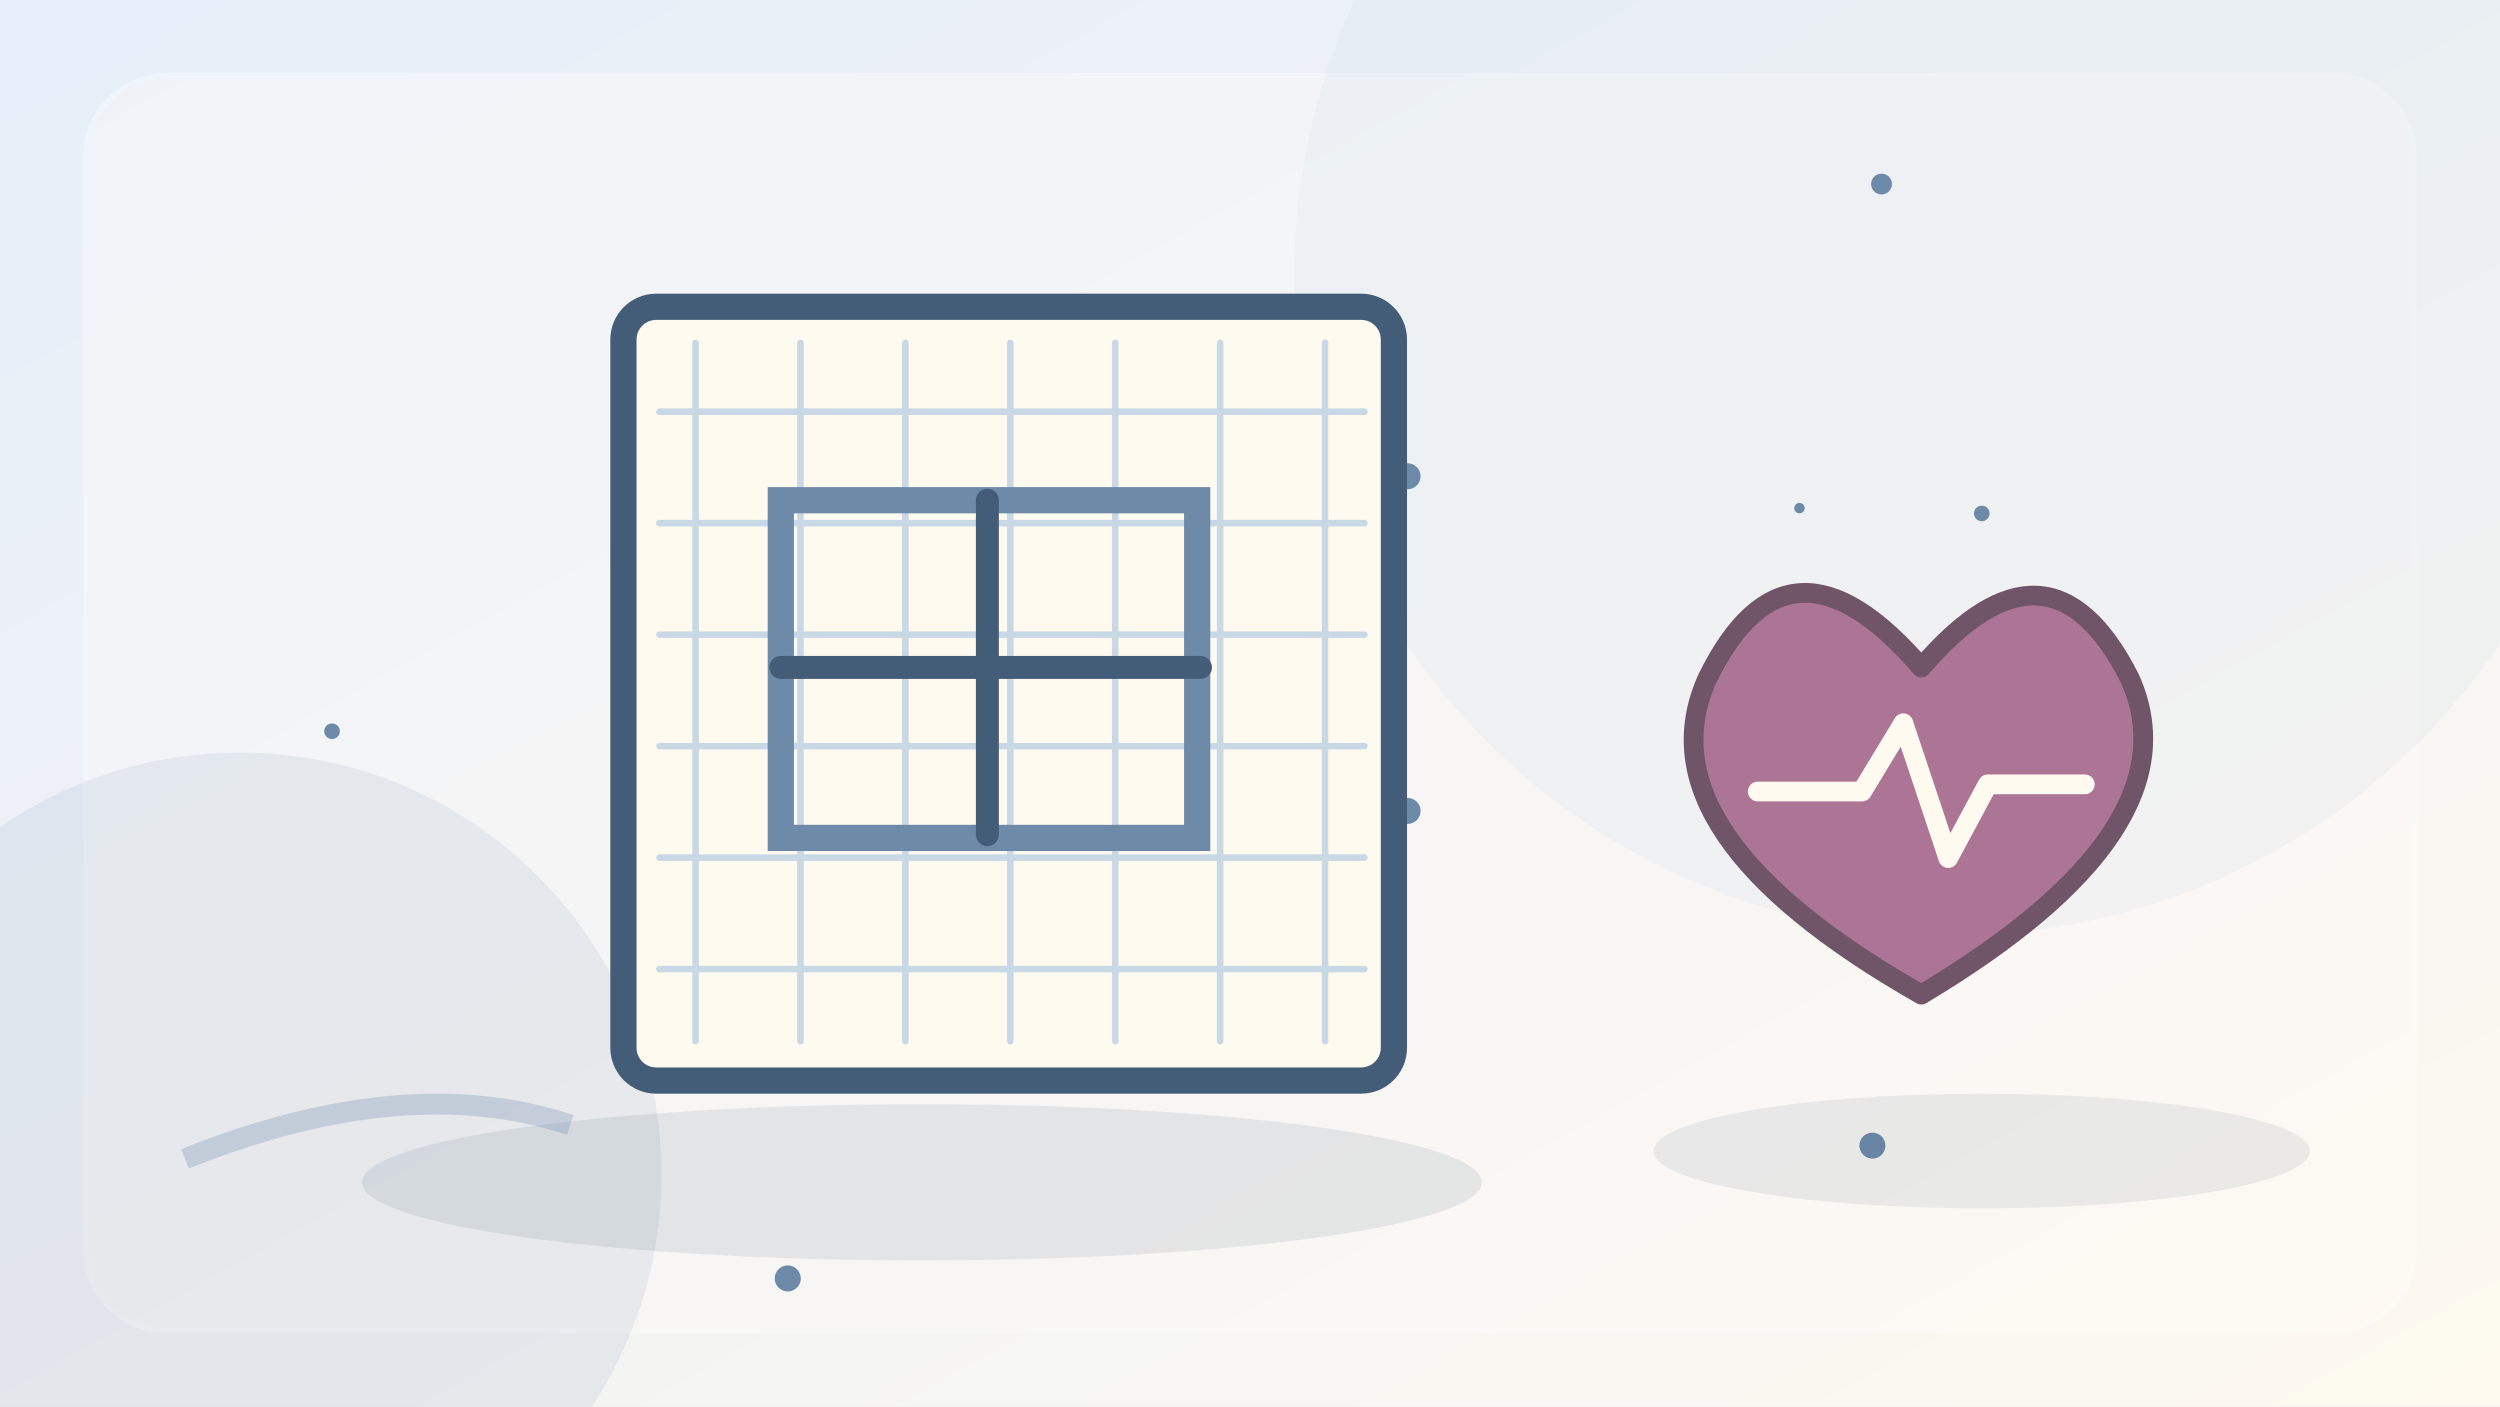
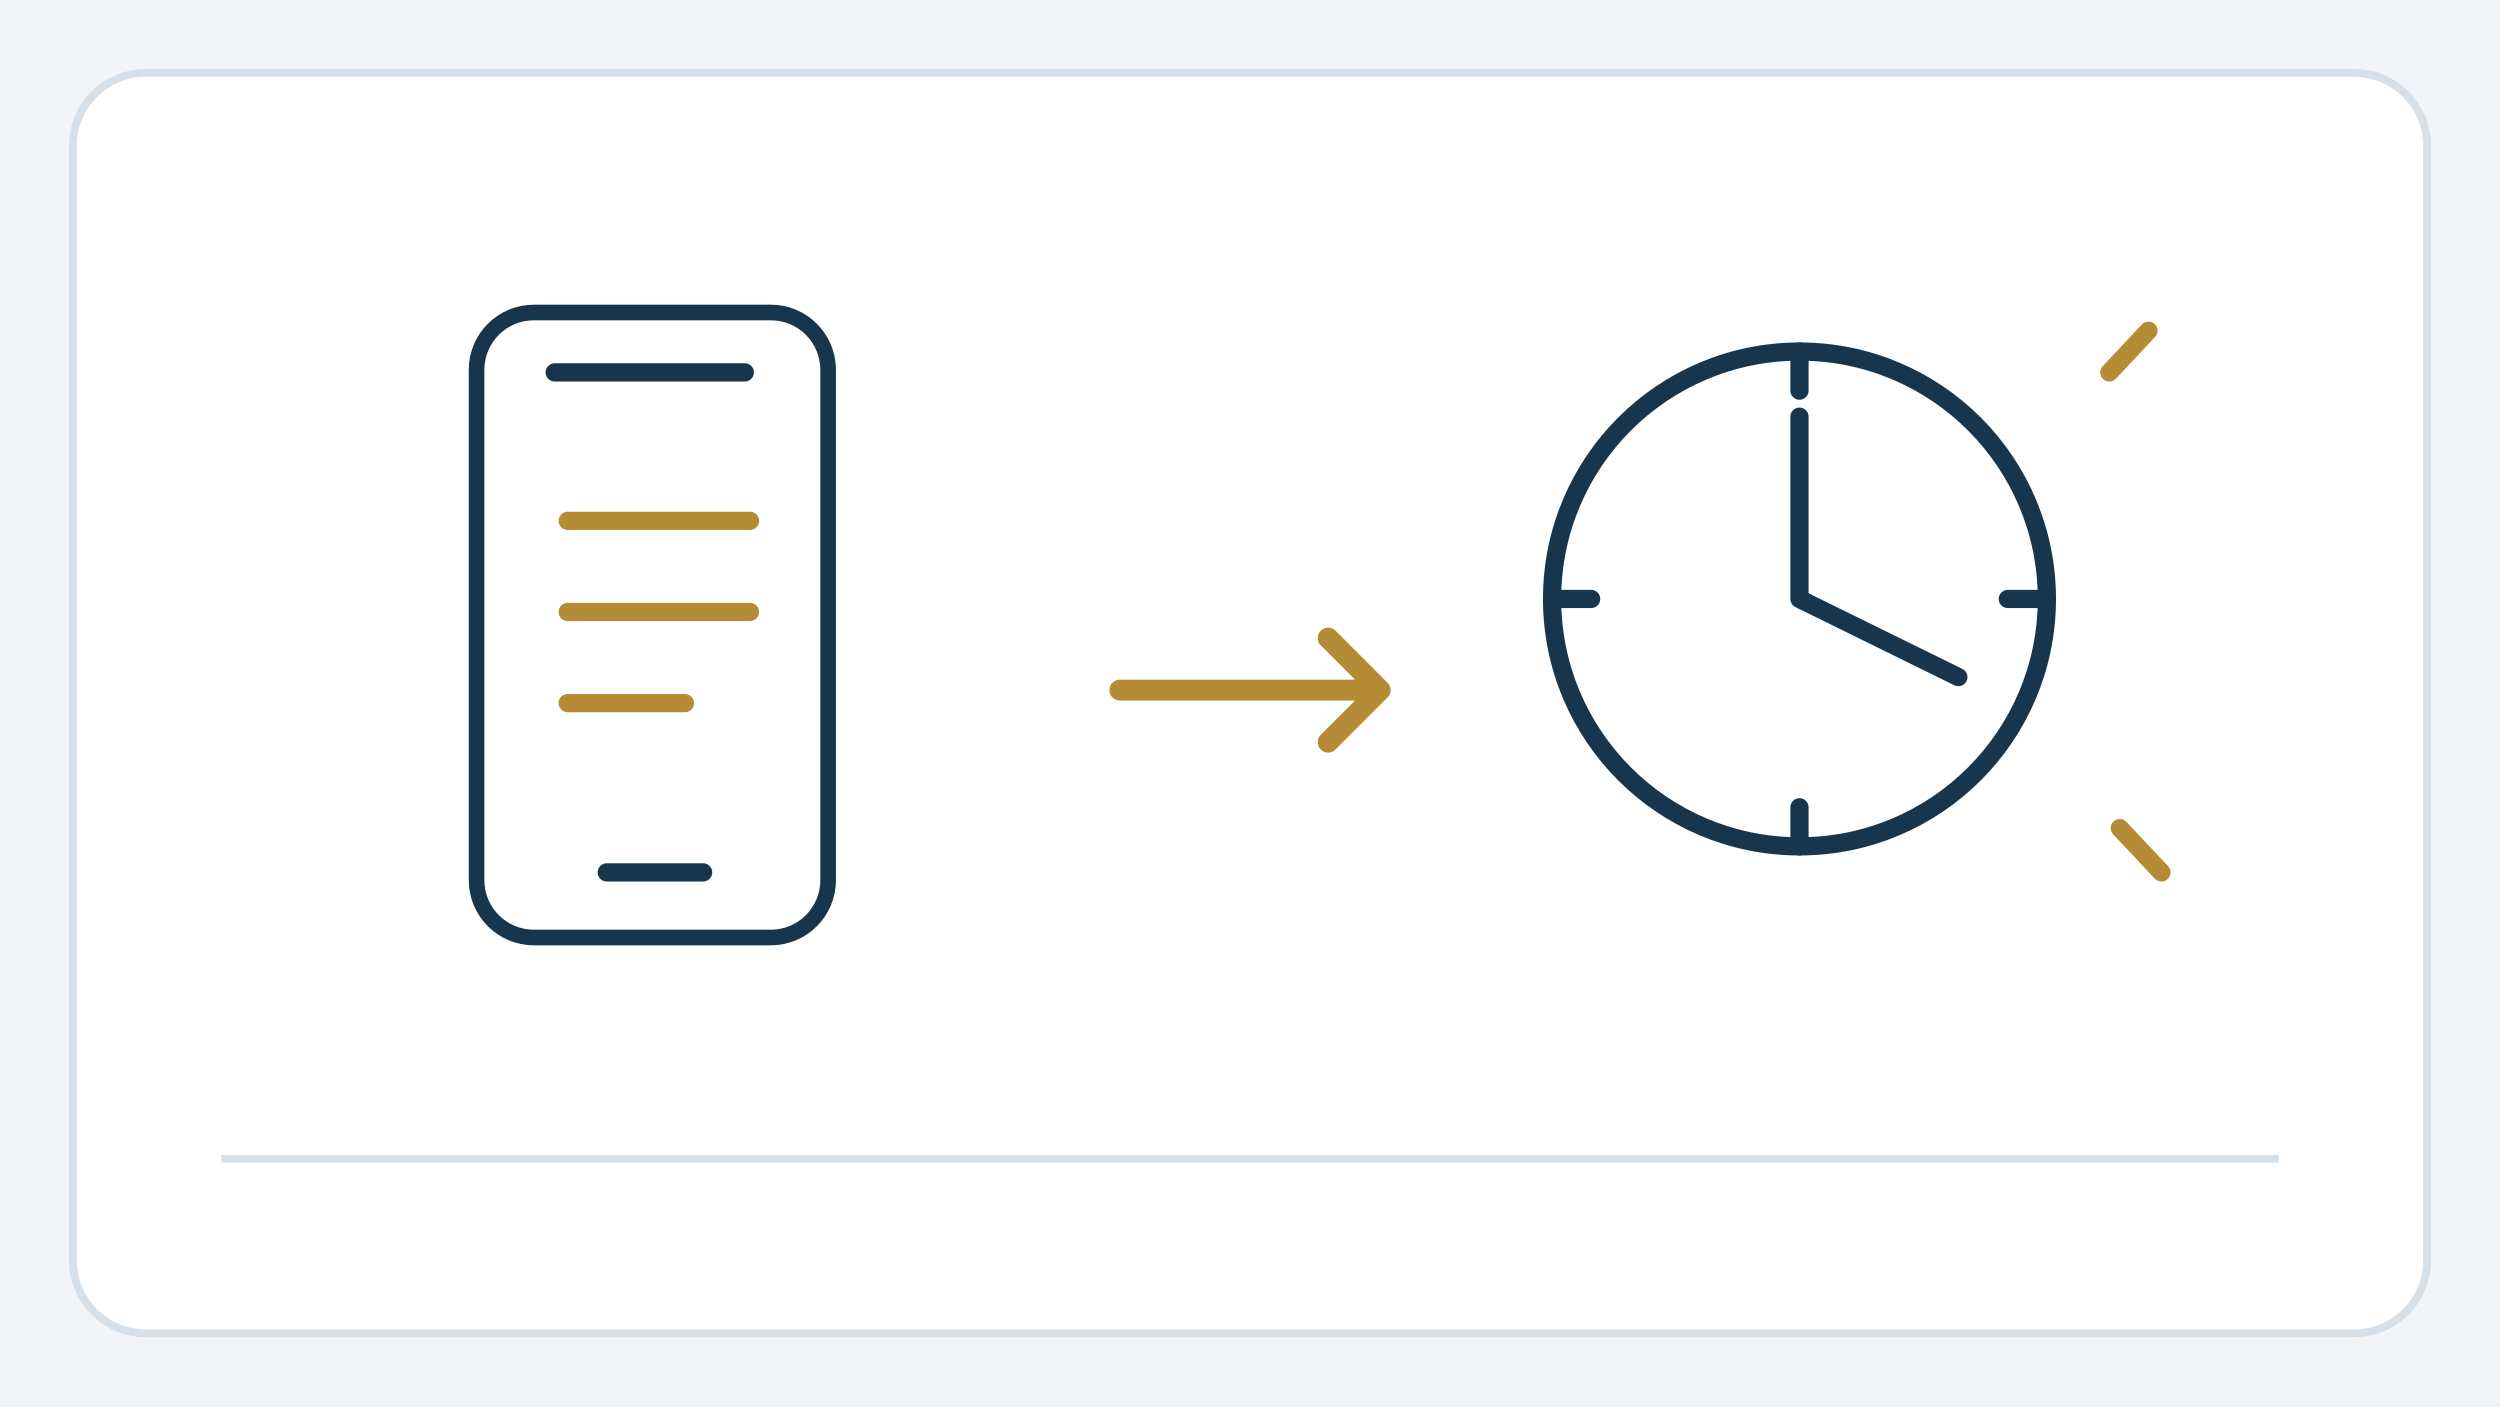
- <svg xmlns="http://www.w3.org/2000/svg" width="960" height="540" viewBox="0 0 960 540" role="img" aria-label="Autorska ilustracja: Użycie planu zastępczego">
-   <defs>
-     <linearGradient id="background" x1="0" y1="0" x2="1" y2="1">
-       <stop offset="0" stop-color="#e6eefa" />
-       <stop offset="1" stop-color="#fdf9ef" />
-     </linearGradient>
-   </defs>
-   <rect width="960" height="540" fill="url(#background)" />
-   <rect x="33" y="29" width="894" height="482" rx="31" fill="#fffaf7" opacity=".35" stroke="#fff" stroke-width="2" />
-   <circle cx="750" cy="106" r="253" fill="#c8d8e5" opacity=".16" />
-   <circle cx="92" cy="451" r="162" fill="#6d8aa9" opacity=".12" />
-   <circle cx="540.5" cy="311.4" r="5" fill="#6d8aa9" stroke="none" stroke-width="4" />
-   <circle cx="722.5" cy="70.68" r="4" fill="#6d8aa9" stroke="none" stroke-width="4" />
-   <circle cx="446" cy="335.88" r="5" fill="#6d8aa9" stroke="none" stroke-width="4" />
-   <circle cx="299" cy="272.64" r="5" fill="#6d8aa9" stroke="none" stroke-width="4" />
-   <circle cx="481" cy="195.12" r="2" fill="#6d8aa9" stroke="none" stroke-width="4" />
-   <circle cx="362" cy="397.08" r="3" fill="#6d8aa9" stroke="none" stroke-width="4" />
-   <circle cx="719" cy="439.92" r="5" fill="#6d8aa9" stroke="none" stroke-width="4" />
-   <circle cx="782" cy="313.44" r="2" fill="#6d8aa9" stroke="none" stroke-width="4" />
-   <circle cx="761" cy="197.16" r="3" fill="#6d8aa9" stroke="none" stroke-width="4" />
-   <circle cx="302.5" cy="490.92" r="5" fill="#6d8aa9" stroke="none" stroke-width="4" />
-   <circle cx="691" cy="195.12" r="2" fill="#6d8aa9" stroke="none" stroke-width="4" />
-   <circle cx="540.5" cy="182.88" r="5" fill="#6d8aa9" stroke="none" stroke-width="4" />
-   <circle cx="299" cy="395.04" r="2" fill="#6d8aa9" stroke="none" stroke-width="4" />
-   <circle cx="498.5" cy="305.28" r="2" fill="#6d8aa9" stroke="none" stroke-width="4" />
-   <circle cx="127.5" cy="280.8" r="3" fill="#6d8aa9" stroke="none" stroke-width="4" />
-   <ellipse cx="354" cy="454" rx="215" ry="30" fill="#435d78" opacity=".12" />
-   <ellipse cx="761" cy="442" rx="126" ry="22" fill="#435d78" opacity=".10" />
-   <g transform="translate(184 75) scale(1.259)">
-     <rect x="44" y="34" width="235" height="236" rx="10" fill="#fffaf0" stroke="#435d78" stroke-width="8" />
-     <path d="M55 66L270 66" stroke="#c8d8e5" stroke-width="2" stroke-linecap="round" fill="none" />
-     <path d="M55 100L270 100" stroke="#c8d8e5" stroke-width="2" stroke-linecap="round" fill="none" />
-     <path d="M55 134L270 134" stroke="#c8d8e5" stroke-width="2" stroke-linecap="round" fill="none" />
-     <path d="M55 168L270 168" stroke="#c8d8e5" stroke-width="2" stroke-linecap="round" fill="none" />
-     <path d="M55 202L270 202" stroke="#c8d8e5" stroke-width="2" stroke-linecap="round" fill="none" />
-     <path d="M55 236L270 236" stroke="#c8d8e5" stroke-width="2" stroke-linecap="round" fill="none" />
-     <path d="M66 45L66 258" stroke="#c8d8e5" stroke-width="2" stroke-linecap="round" fill="none" />
-     <path d="M98 45L98 258" stroke="#c8d8e5" stroke-width="2" stroke-linecap="round" fill="none" />
-     <path d="M130 45L130 258" stroke="#c8d8e5" stroke-width="2" stroke-linecap="round" fill="none" />
-     <path d="M162 45L162 258" stroke="#c8d8e5" stroke-width="2" stroke-linecap="round" fill="none" />
-     <path d="M194 45L194 258" stroke="#c8d8e5" stroke-width="2" stroke-linecap="round" fill="none" />
-     <path d="M226 45L226 258" stroke="#c8d8e5" stroke-width="2" stroke-linecap="round" fill="none" />
-     <path d="M258 45L258 258" stroke="#c8d8e5" stroke-width="2" stroke-linecap="round" fill="none" />
-     <rect x="92" y="93" width="127" height="103" rx="0" fill="none" stroke="#6d8aa9" stroke-width="8" />
-     <path d="M155 93L155 195" stroke="#435d78" stroke-width="7" stroke-linecap="round" fill="none" />
-     <path d="M92 144L220 144" stroke="#435d78" stroke-width="7" stroke-linecap="round" fill="none" />
+ <svg xmlns="http://www.w3.org/2000/svg" width="960" height="540" viewBox="0 0 960 540" role="img" aria-label="Użycie planu zastępczego — kontakt i czas">
+   <rect width="960" height="540" fill="#f1f5f8" />
+   <rect x="28" y="28" width="904" height="484" rx="28" fill="#fff" stroke="#d6e0e8" stroke-width="3" />
+   <g transform="translate(93 85)">
+     <rect x="90" y="35" width="135" height="240" rx="22" fill="#fff" stroke="#17364d" stroke-width="6" />
+     <path d="M120 58H193 M140 250H177" fill="none" stroke="#17364d" stroke-width="7" stroke-linecap="round" stroke-linejoin="round" />
+     <path d="M125 115H195 M125 150H195 M125 185H170" fill="none" stroke="#b68b36" stroke-width="7" stroke-linecap="round" stroke-linejoin="round" />
  </g>
-   <g transform="translate(626 197) scale(0.690)">
-     <path d="M162 268Q4 178 43 92Q88 0 162 86Q233 3 278 92Q316 176 162 268Z" fill="#ac7595" stroke="#705467" stroke-width="11" stroke-linejoin="round" stroke-linecap="round" />
-     <path d="M71 155h58l23-38 25 75 22-41h54" fill="none" stroke="#fffaf0" stroke-width="11" stroke-linejoin="round" stroke-linecap="round" />
+   <g transform="translate(536 85)">
+     <circle cx="155" cy="145" r="95" fill="none" stroke="#17364d" stroke-width="7" />
+     <path d="M155 145V75 M155 145L216 175 M155 50V65 M250 145H235 M155 240V225 M60 145H75" fill="none" stroke="#17364d" stroke-width="7" stroke-linecap="round" stroke-linejoin="round" />
+     <path d="M274 58L289 42 M278 233L294 250" fill="none" stroke="#b68b36" stroke-width="7" stroke-linecap="round" stroke-linejoin="round" />
  </g>
-   <path d="M71 445q85-34 148-13" fill="none" stroke="#6d8aa9" opacity=".29" stroke-width="8" />
+   <path d="M430 265H530 M510 245L530 265L510 285" fill="none" stroke="#b68b36" stroke-width="8" stroke-linecap="round" stroke-linejoin="round" />
+   <path d="M85 445H875" fill="none" stroke="#d6e0e8" stroke-width="3" />
</svg>
